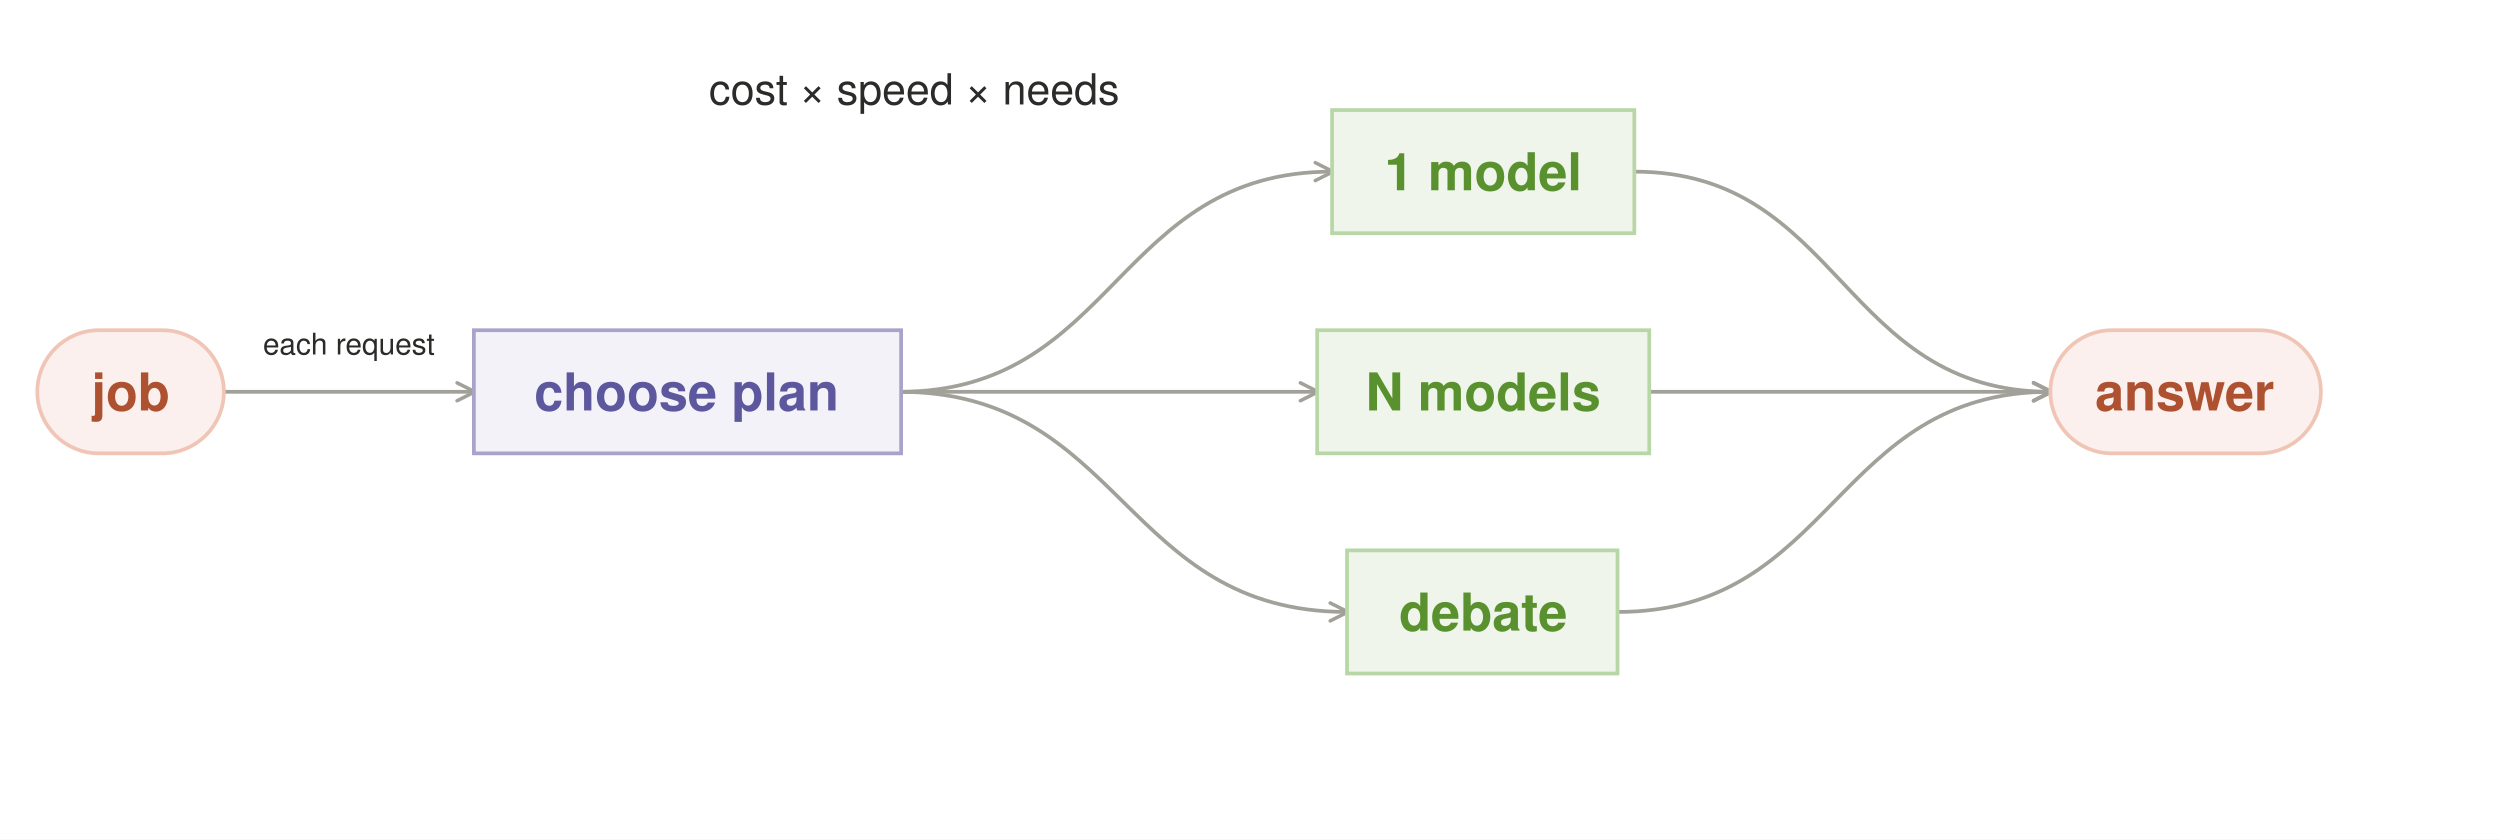
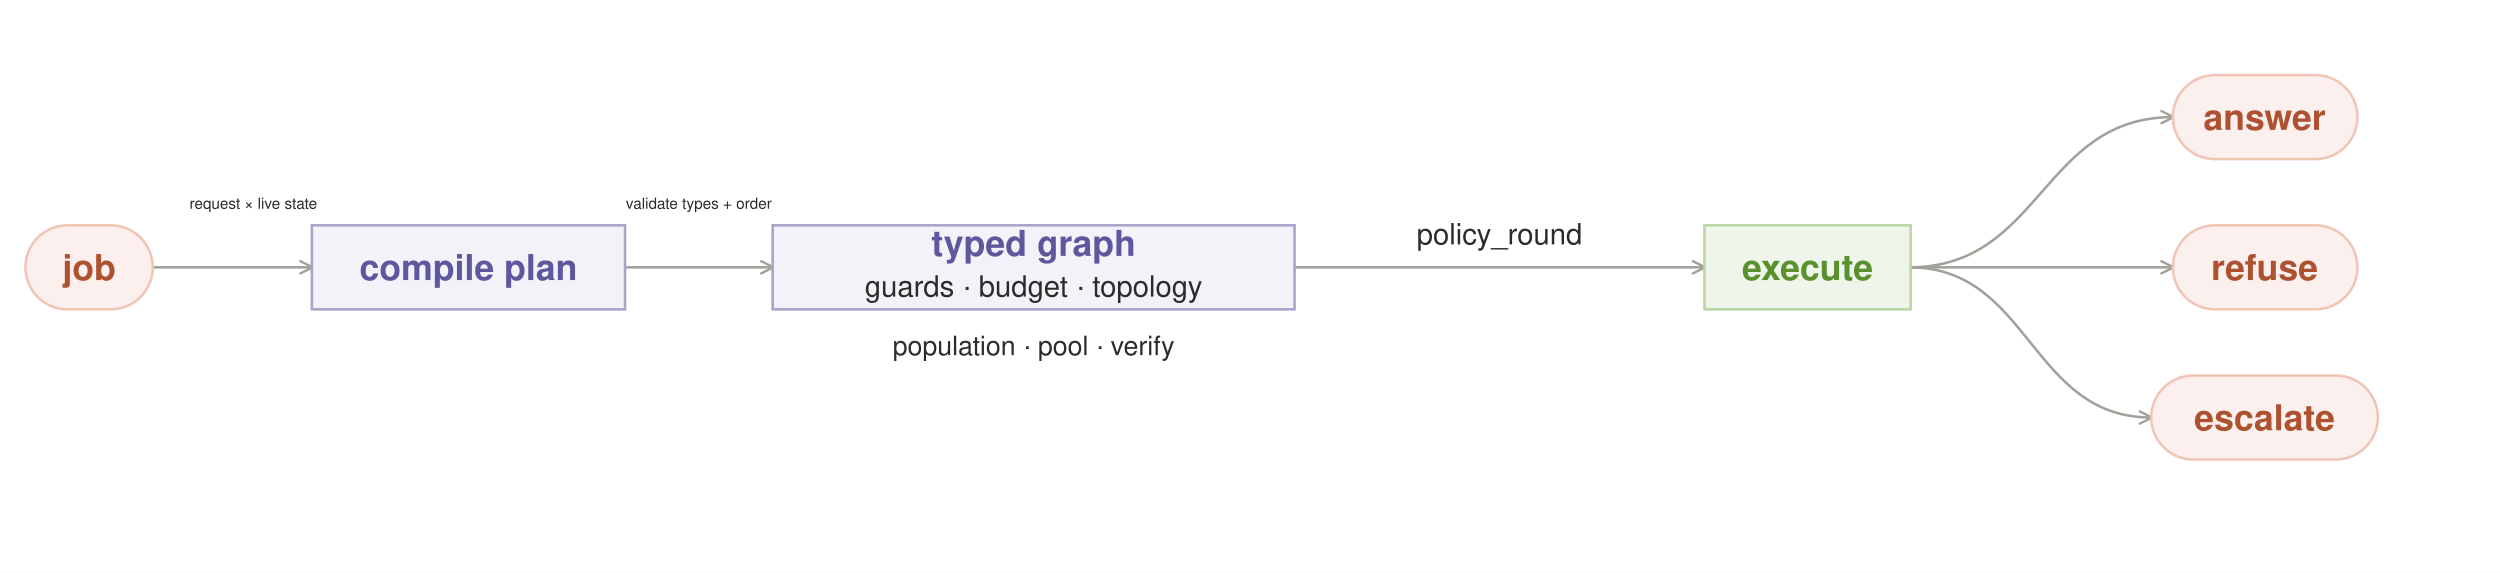
- <svg xmlns="http://www.w3.org/2000/svg" viewBox="0 0 1340 450" font-family="Avenir Next, Nunito, Segoe UI, Helvetica, Arial, sans-serif" role="img" aria-labelledby="t">
+ <svg xmlns="http://www.w3.org/2000/svg" viewBox="0 0 1964 450" font-family="Avenir Next, Nunito, Segoe UI, Helvetica, Arial, sans-serif" role="img" aria-labelledby="t">
  <defs>
    <marker id="ha" markerWidth="13.3" markerHeight="13.3" refX="11" refY="7.0" orient="auto" markerUnits="userSpaceOnUse">
      <path d="M2 2.2 L11.5 7.0 L2 11.8" fill="none" stroke="#a1a099" stroke-width="1.9" stroke-linecap="round" stroke-linejoin="round" />
    </marker>
    <marker id="Ha" markerWidth="18.1" markerHeight="18.1" refX="15" refY="9.5" orient="auto" markerUnits="userSpaceOnUse">
      <path d="M2 3.0 L15.6 9.5 L2 16.0" fill="none" stroke="#a1a099" stroke-width="3.0" stroke-linecap="round" stroke-linejoin="round" />
    </marker>
    <marker id="hg" markerWidth="13.3" markerHeight="13.3" refX="11" refY="7.0" orient="auto" markerUnits="userSpaceOnUse">
      <path d="M2 2.2 L11.5 7.0 L2 11.8" fill="none" stroke="#5a912f" stroke-width="1.9" stroke-linecap="round" stroke-linejoin="round" />
    </marker>
    <marker id="Hg" markerWidth="18.1" markerHeight="18.1" refX="15" refY="9.5" orient="auto" markerUnits="userSpaceOnUse">
      <path d="M2 3.0 L15.6 9.5 L2 16.0" fill="none" stroke="#5a912f" stroke-width="3.0" stroke-linecap="round" stroke-linejoin="round" />
    </marker>
    <marker id="hp" markerWidth="13.3" markerHeight="13.3" refX="11" refY="7.0" orient="auto" markerUnits="userSpaceOnUse">
      <path d="M2 2.2 L11.5 7.0 L2 11.8" fill="none" stroke="#5d579d" stroke-width="1.9" stroke-linecap="round" stroke-linejoin="round" />
    </marker>
    <marker id="Hp" markerWidth="18.1" markerHeight="18.1" refX="15" refY="9.5" orient="auto" markerUnits="userSpaceOnUse">
      <path d="M2 3.0 L15.6 9.5 L2 16.0" fill="none" stroke="#5d579d" stroke-width="3.0" stroke-linecap="round" stroke-linejoin="round" />
    </marker>
    <marker id="hc" markerWidth="13.3" markerHeight="13.3" refX="11" refY="7.0" orient="auto" markerUnits="userSpaceOnUse">
      <path d="M2 2.2 L11.5 7.0 L2 11.8" fill="none" stroke="#ad5130" stroke-width="1.9" stroke-linecap="round" stroke-linejoin="round" />
    </marker>
    <marker id="Hc" markerWidth="18.1" markerHeight="18.1" refX="15" refY="9.5" orient="auto" markerUnits="userSpaceOnUse">
      <path d="M2 3.0 L15.6 9.5 L2 16.0" fill="none" stroke="#ad5130" stroke-width="3.0" stroke-linecap="round" stroke-linejoin="round" />
    </marker>
    <marker id="hk" markerWidth="13.3" markerHeight="13.3" refX="11" refY="7.0" orient="auto" markerUnits="userSpaceOnUse">
      <path d="M2 2.2 L11.5 7.0 L2 11.8" fill="none" stroke="#2b2b29" stroke-width="1.9" stroke-linecap="round" stroke-linejoin="round" />
    </marker>
    <marker id="Hk" markerWidth="18.1" markerHeight="18.1" refX="15" refY="9.5" orient="auto" markerUnits="userSpaceOnUse">
      <path d="M2 3.0 L15.6 9.5 L2 16.0" fill="none" stroke="#2b2b29" stroke-width="3.0" stroke-linecap="round" stroke-linejoin="round" />
    </marker>
  </defs>
-   <rect width="1340" height="450" fill="#fff" />
-   <text x="187" y="190" text-anchor="middle" fill="#2b2b29" font-size="16">each request</text>
-   <text x="490" y="56" text-anchor="middle" fill="#2b2b29" font-size="23">cost × speed × needs</text>
-   <path d="M 120 210 C 187 210, 187 210, 254 210" fill="none" stroke="#a1a099" stroke-width="2" marker-end="url(#ha)" />
-   <path d="M 482 210 C 598 210, 598 92, 714 92" fill="none" stroke="#a1a099" stroke-width="2" marker-end="url(#ha)" />
-   <path d="M 482 210 C 594 210, 594 210, 706 210" fill="none" stroke="#a1a099" stroke-width="2" marker-end="url(#ha)" />
-   <path d="M 482 210 C 602 210, 602 328, 722 328" fill="none" stroke="#a1a099" stroke-width="2" marker-end="url(#ha)" />
-   <path d="M 876 92 C 987 92, 987 210, 1099 210" fill="none" stroke="#a1a099" stroke-width="2" marker-end="url(#ha)" />
-   <path d="M 884 210 C 991 210, 991 210, 1099 210" fill="none" stroke="#a1a099" stroke-width="2" marker-end="url(#ha)" />
-   <path d="M 867 328 C 983 328, 983 210, 1099 210" fill="none" stroke="#a1a099" stroke-width="2" marker-end="url(#ha)" />
+   <rect width="1964" height="450" fill="#fff" />
+   <text x="199" y="164" text-anchor="middle" fill="#2b2b29" font-size="12">request × live state</text>
+   <text x="549" y="164" text-anchor="middle" fill="#2b2b29" font-size="12">validate types + order</text>
+   <text x="1178" y="192" text-anchor="middle" fill="#2b2b29" font-size="23">policy_round</text>
+   <path d="M 120 210 C 183 210, 183 210, 245 210" fill="none" stroke="#a1a099" stroke-width="2" marker-end="url(#ha)" />
+   <path d="M 491 210 C 549 210, 549 210, 607 210" fill="none" stroke="#a1a099" stroke-width="2" marker-end="url(#ha)" />
+   <path d="M 1017 210 C 1178 210, 1178 210, 1339 210" fill="none" stroke="#a1a099" stroke-width="2" marker-end="url(#ha)" />
+   <path d="M 1500 210 C 1604 210, 1604 92, 1707 92" fill="none" stroke="#a1a099" stroke-width="2" marker-end="url(#ha)" />
+   <path d="M 1500 210 C 1604 210, 1604 210, 1707 210" fill="none" stroke="#a1a099" stroke-width="2" marker-end="url(#ha)" />
+   <path d="M 1500 210 C 1595 210, 1595 328, 1690 328" fill="none" stroke="#a1a099" stroke-width="2" marker-end="url(#ha)" />
  <rect x="20" y="177" width="100" height="66" rx="33" fill="#fbf0ed" stroke="#f0c5b6" stroke-width="2" />
  <text x="70" y="220" text-anchor="middle" fill="#ad5130" font-size="28" font-weight="600">job</text>
-   <rect x="254" y="177" width="229" height="66" rx="0" fill="#f3f2f9" stroke="#a9a3c9" stroke-width="2" />
-   <text x="368" y="220" text-anchor="middle" fill="#5d579d" font-size="28" font-weight="600">choose plan</text>
-   <rect x="714" y="59" width="162" height="66" rx="0" fill="#eff5ea" stroke="#b8d7a6" stroke-width="2" />
-   <text x="795" y="102" text-anchor="middle" fill="#5a912f" font-size="28" font-weight="600">1 model</text>
-   <rect x="706" y="177" width="178" height="66" rx="0" fill="#eff5ea" stroke="#b8d7a6" stroke-width="2" />
-   <text x="795" y="220" text-anchor="middle" fill="#5a912f" font-size="28" font-weight="600">N models</text>
-   <rect x="722" y="295" width="145" height="66" rx="0" fill="#eff5ea" stroke="#b8d7a6" stroke-width="2" />
-   <text x="795" y="338" text-anchor="middle" fill="#5a912f" font-size="28" font-weight="600">debate</text>
-   <rect x="1099" y="177" width="145" height="66" rx="33" fill="#fbf0ed" stroke="#f0c5b6" stroke-width="2" />
-   <text x="1171" y="220" text-anchor="middle" fill="#ad5130" font-size="28" font-weight="600">answer</text>
+   <rect x="245" y="177" width="246" height="66" rx="0" fill="#f3f2f9" stroke="#a9a3c9" stroke-width="2" />
+   <text x="368" y="220" text-anchor="middle" fill="#5d579d" font-size="28" font-weight="600">compile plan</text>
+   <rect x="607" y="177" width="410" height="66" rx="0" fill="#f3f2f9" stroke="#a9a3c9" stroke-width="2" />
+   <text x="812" y="201" text-anchor="middle" fill="#5d579d" font-size="28" font-weight="600">typed graph</text>
+   <text x="812" y="233" text-anchor="middle" fill="#2b2b29" font-size="23">guards · budget · topology</text>
+   <text x="812" y="279" text-anchor="middle" fill="#2b2b29" font-size="21">population · pool · verify</text>
+   <rect x="1339" y="177" width="162" height="66" rx="0" fill="#eff5ea" stroke="#b8d7a6" stroke-width="2" />
+   <text x="1420" y="220" text-anchor="middle" fill="#5a912f" font-size="28" font-weight="600">execute</text>
+   <rect x="1707" y="59" width="145" height="66" rx="33" fill="#fbf0ed" stroke="#f0c5b6" stroke-width="2" />
+   <text x="1779" y="102" text-anchor="middle" fill="#ad5130" font-size="28" font-weight="600">answer</text>
+   <rect x="1707" y="177" width="145" height="66" rx="33" fill="#fbf0ed" stroke="#f0c5b6" stroke-width="2" />
+   <text x="1779" y="220" text-anchor="middle" fill="#ad5130" font-size="28" font-weight="600">refuse</text>
+   <rect x="1690" y="295" width="178" height="66" rx="33" fill="#fbf0ed" stroke="#f0c5b6" stroke-width="2" />
+   <text x="1779" y="338" text-anchor="middle" fill="#ad5130" font-size="28" font-weight="600">escalate</text>
</svg>
